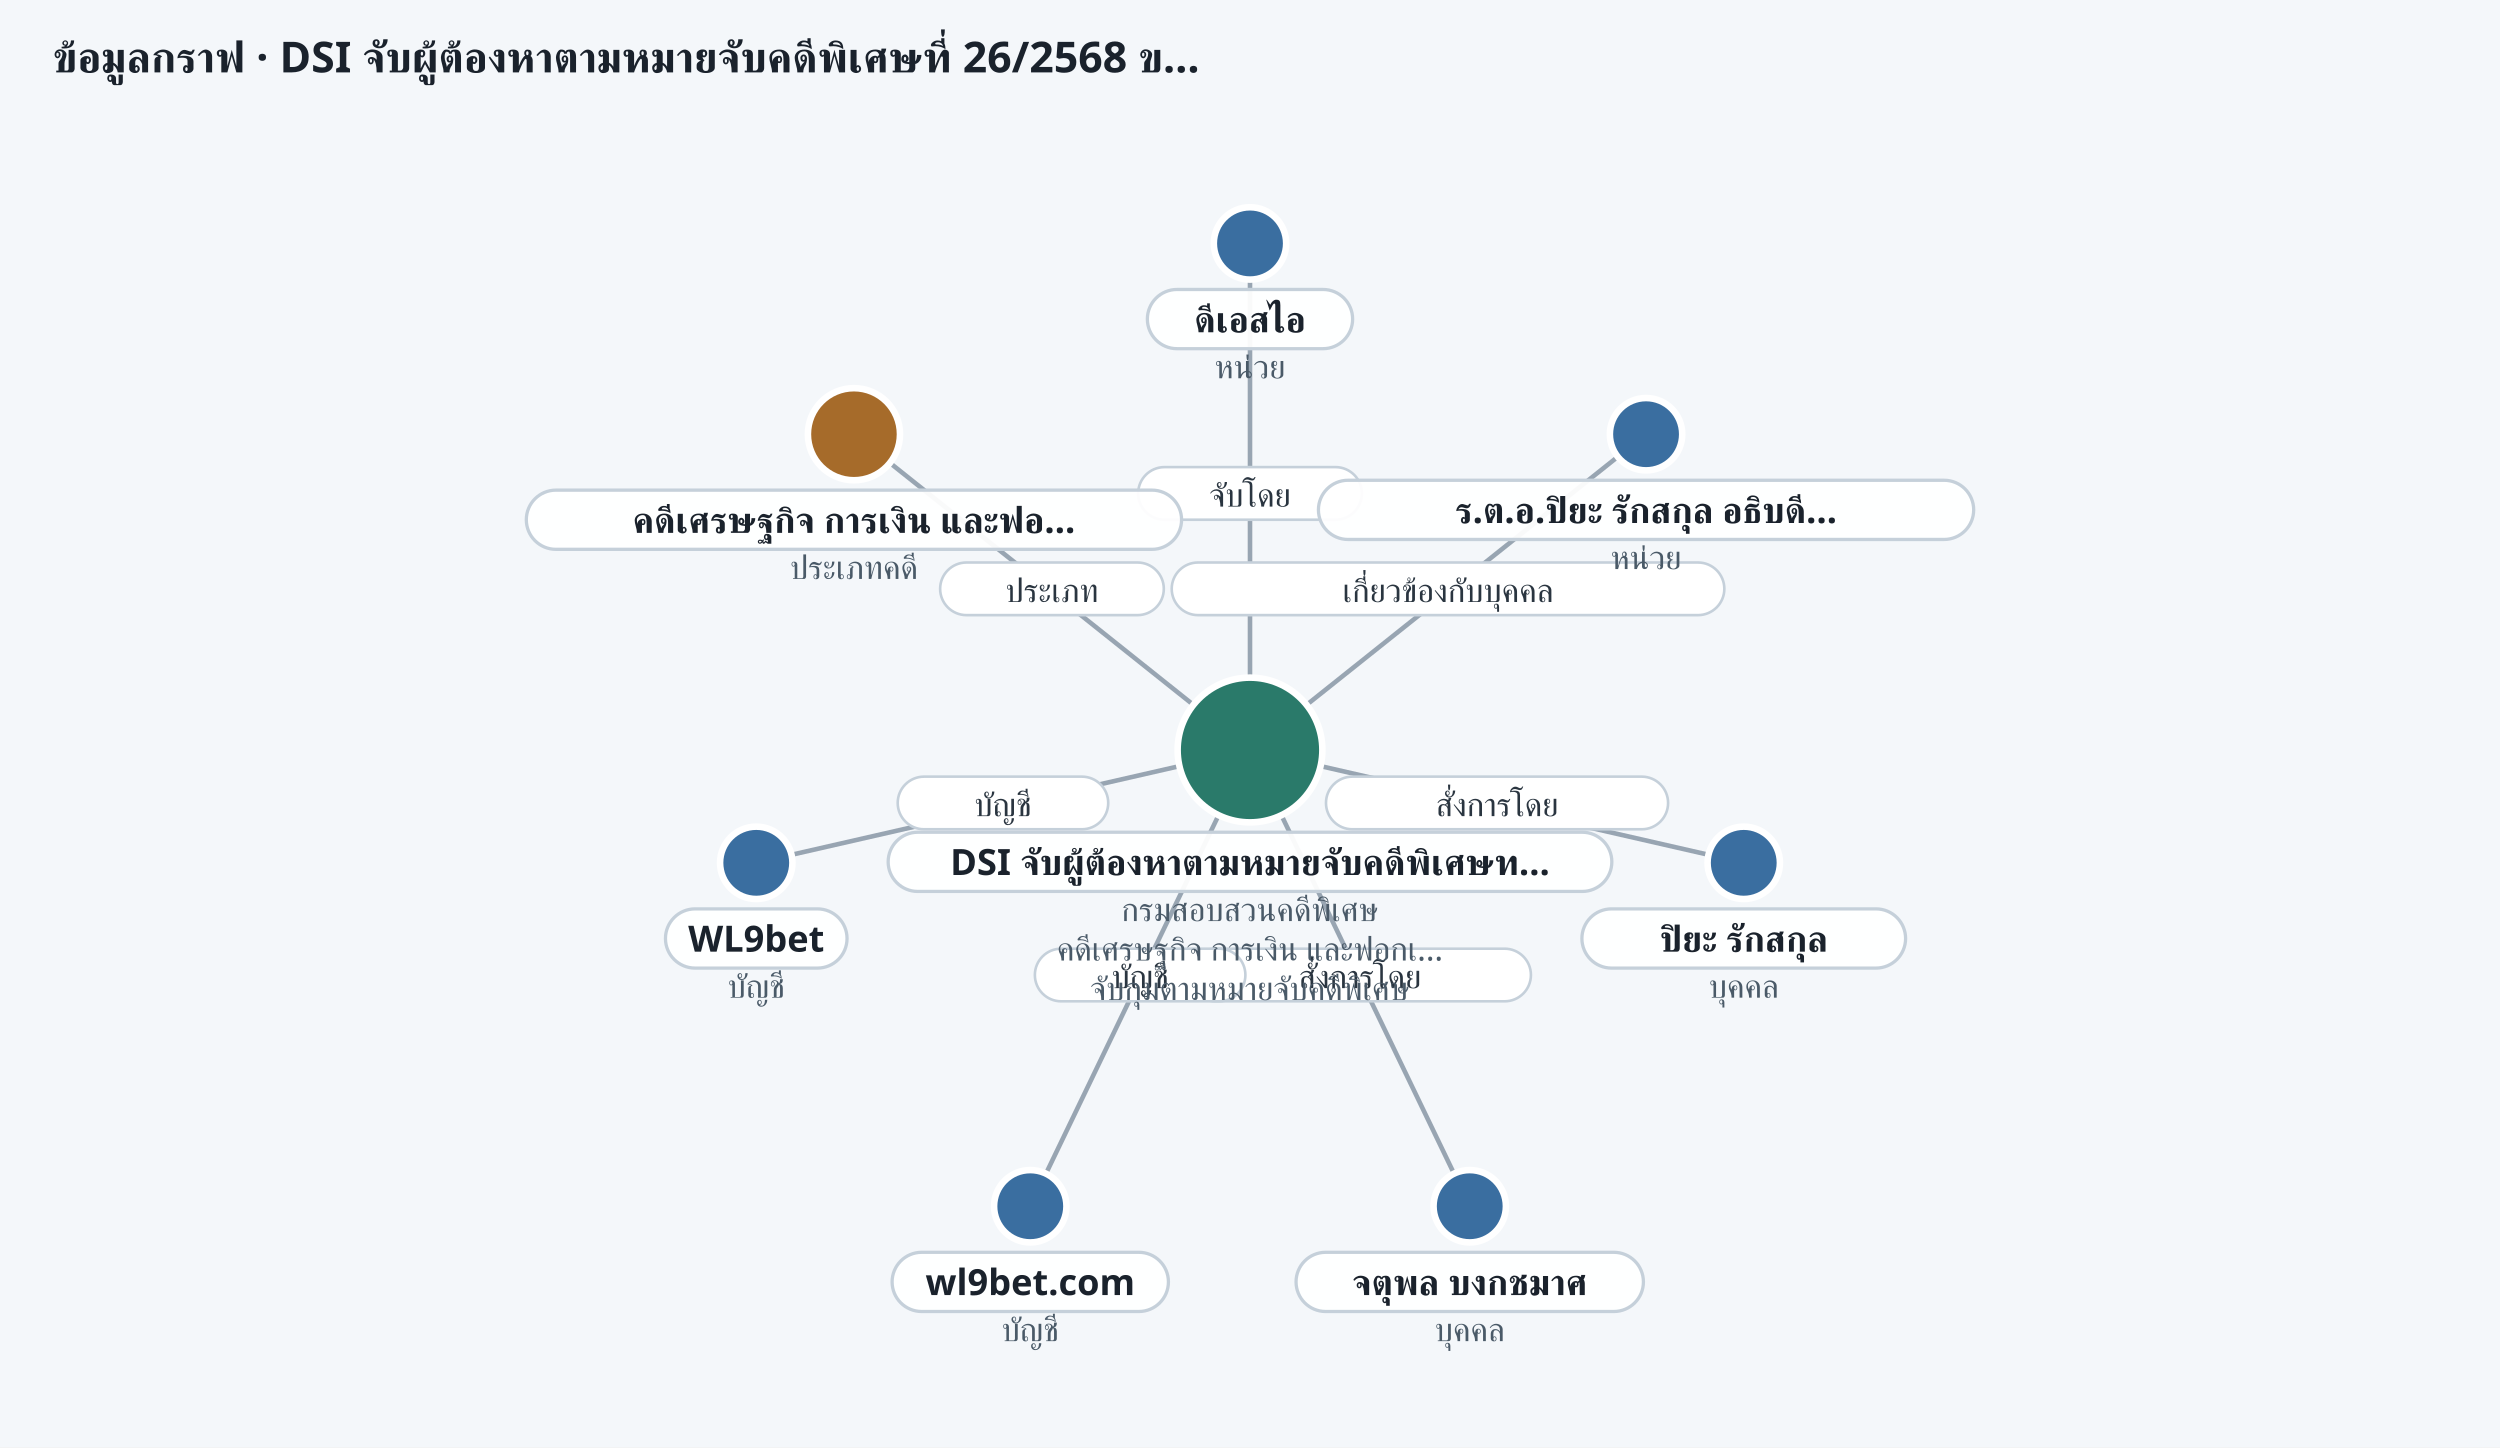
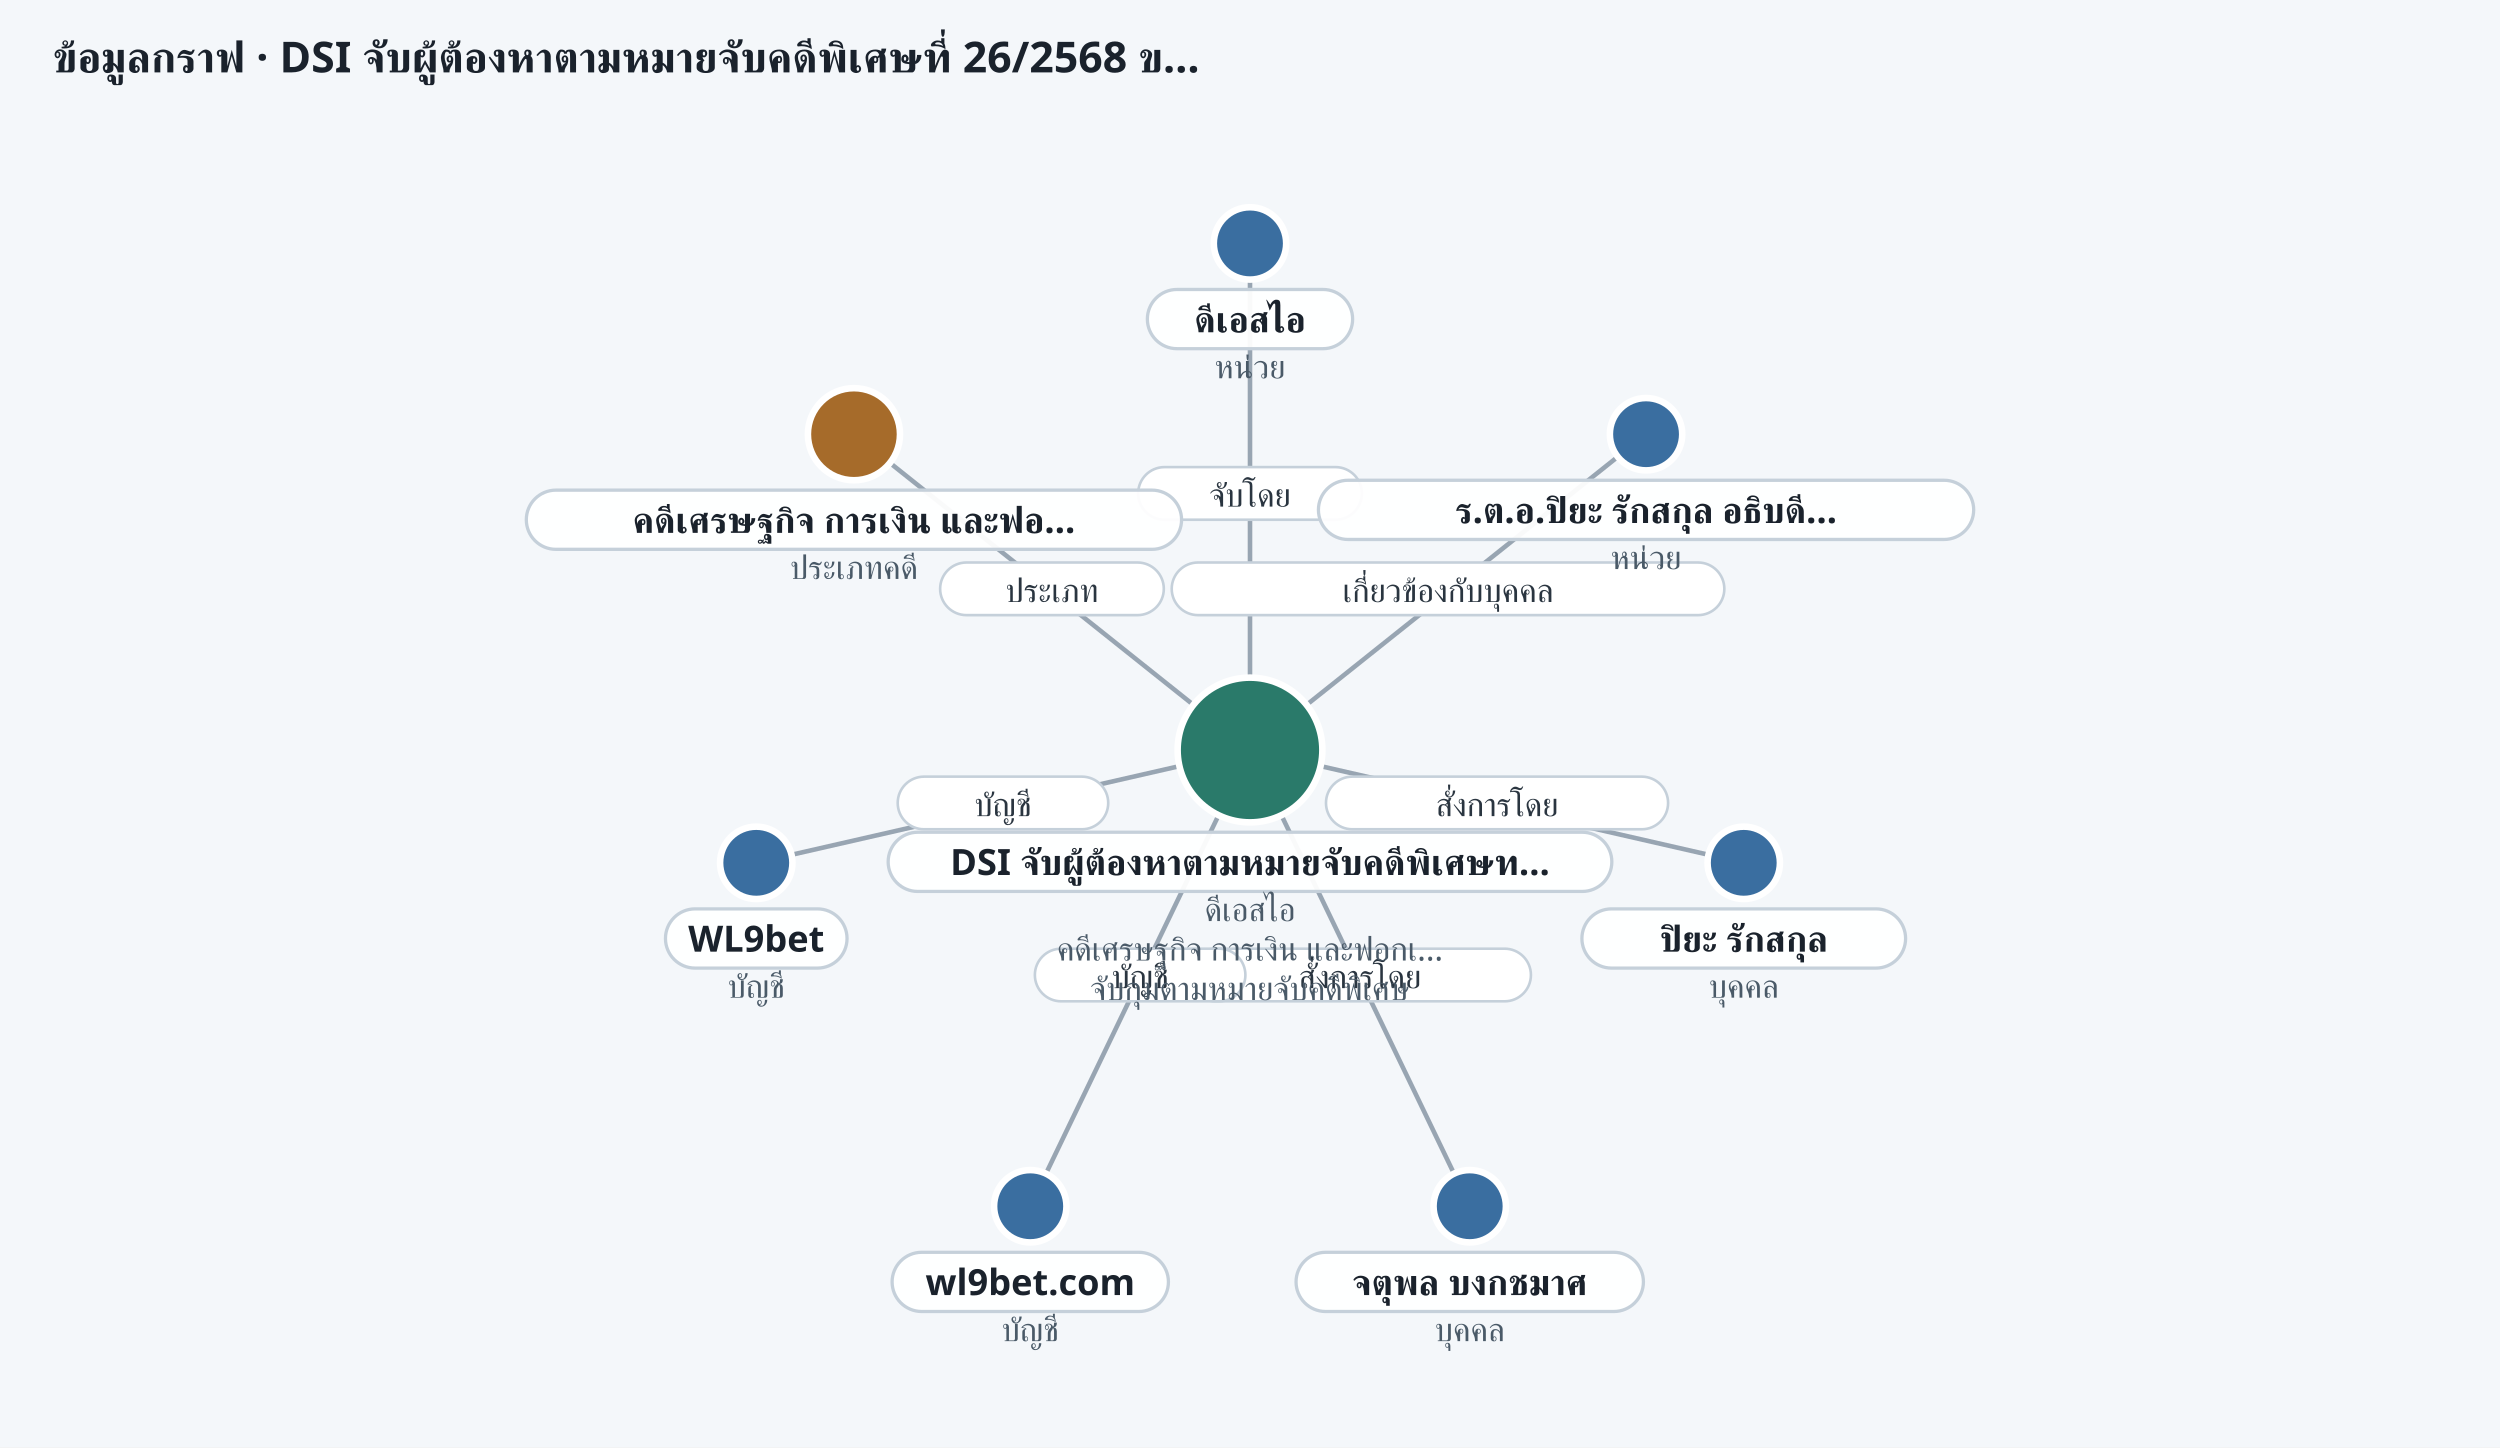
<svg xmlns="http://www.w3.org/2000/svg" width="760" height="440" viewBox="0 0 760 440" role="img" aria-label="ego graph 20261110-econ-03">
  <rect width="100%" height="100%" fill="#f4f7fa" />
  <text x="16" y="22" font-size="13" font-weight="700" fill="#1a222c" font-family="Sarabun, Anuphan, sans-serif">ข้อมูลกราฟ · DSI จับผู้ต้องหาตามหมายจับคดีพิเศษที่ 26/2568 ข…</text>
  <line x1="380.0" y1="228.0" x2="380.0" y2="74.0" stroke="#7a8a9a" stroke-width="1.4" opacity="0.75" />
  <rect x="346.0" y="142.0" width="68.0" height="16" rx="8" fill="#fff" stroke="#c5d0da" stroke-width="0.8" />
  <text x="380.0" y="154.0" text-anchor="middle" font-size="10" fill="#2a3540" font-family="Sarabun, Anuphan, sans-serif">จับโดย</text>
  <line x1="380.0" y1="228.0" x2="500.4" y2="132.0" stroke="#7a8a9a" stroke-width="1.4" opacity="0.75" />
  <rect x="356.2" y="171.0" width="168.0" height="16" rx="8" fill="#fff" stroke="#c5d0da" stroke-width="0.8" />
  <text x="440.2" y="183.0" text-anchor="middle" font-size="10" fill="#2a3540" font-family="Sarabun, Anuphan, sans-serif">เกี่ยวข้องกับบุคคล</text>
  <line x1="380.0" y1="228.0" x2="530.1" y2="262.3" stroke="#7a8a9a" stroke-width="1.4" opacity="0.75" />
  <rect x="403.1" y="236.1" width="104.0" height="16" rx="8" fill="#fff" stroke="#c5d0da" stroke-width="0.8" />
  <text x="455.1" y="248.1" text-anchor="middle" font-size="10" fill="#2a3540" font-family="Sarabun, Anuphan, sans-serif">สั่งการโดย</text>
  <line x1="380.0" y1="228.0" x2="446.8" y2="366.7" stroke="#7a8a9a" stroke-width="1.4" opacity="0.75" />
  <rect x="361.4" y="288.4" width="104.0" height="16" rx="8" fill="#fff" stroke="#c5d0da" stroke-width="0.8" />
  <text x="413.4" y="300.4" text-anchor="middle" font-size="10" fill="#2a3540" font-family="Sarabun, Anuphan, sans-serif">สั่งการโดย</text>
  <line x1="380.0" y1="228.0" x2="313.2" y2="366.7" stroke="#7a8a9a" stroke-width="1.4" opacity="0.75" />
  <rect x="314.6" y="288.4" width="64.0" height="16" rx="8" fill="#fff" stroke="#c5d0da" stroke-width="0.8" />
  <text x="346.6" y="300.4" text-anchor="middle" font-size="10" fill="#2a3540" font-family="Sarabun, Anuphan, sans-serif">บัญชี</text>
  <line x1="380.0" y1="228.0" x2="229.9" y2="262.3" stroke="#7a8a9a" stroke-width="1.4" opacity="0.75" />
  <rect x="272.9" y="236.1" width="64.0" height="16" rx="8" fill="#fff" stroke="#c5d0da" stroke-width="0.8" />
  <text x="304.9" y="248.1" text-anchor="middle" font-size="10" fill="#2a3540" font-family="Sarabun, Anuphan, sans-serif">บัญชี</text>
  <line x1="380.0" y1="228.0" x2="259.6" y2="132.0" stroke="#7a8a9a" stroke-width="1.4" opacity="0.75" />
  <rect x="285.8" y="171.0" width="68.0" height="16" rx="8" fill="#fff" stroke="#c5d0da" stroke-width="0.8" />
  <text x="319.8" y="183.0" text-anchor="middle" font-size="10" fill="#2a3540" font-family="Sarabun, Anuphan, sans-serif">ประเภท</text>
  <circle cx="380.0" cy="228.0" r="22" fill="#2a7a6a" stroke="#fff" stroke-width="2" />
  <rect x="270.0" y="253.0" width="220.0" height="18" rx="9" fill="rgba(255,255,255,0.94)" stroke="#c5d0da" />
  <text x="380.0" y="266.0" text-anchor="middle" font-size="11" font-weight="600" fill="#1a222c" font-family="Sarabun, Anuphan, sans-serif">DSI จับผู้ต้องหาตามหมายจับคดีพิเศษท…</text>
-   <text x="380.0" y="280.0" text-anchor="middle" font-size="10" fill="#4a5a68" font-family="Sarabun, Anuphan, sans-serif">กรมสอบสวนคดีพิเศษ</text>
+   <text x="380.0" y="280.0" text-anchor="middle" font-size="10" fill="#4a5a68" font-family="Sarabun, Anuphan, sans-serif">ดีเอสไอ</text>
  <text x="380.0" y="292.0" text-anchor="middle" font-size="10" fill="#4a5a68" font-family="Sarabun, Anuphan, sans-serif">คดีเศรษฐกิจ การเงิน และฟอกเ…</text>
  <text x="380.0" y="304.0" text-anchor="middle" font-size="10" fill="#4a5a68" font-family="Sarabun, Anuphan, sans-serif">จับกุมตามหมายจับคดีพิเศษ</text>
  <circle cx="380.0" cy="74.0" r="11" fill="#3a6ea0" stroke="#fff" stroke-width="2" />
  <rect x="348.8" y="88.0" width="62.4" height="18" rx="9" fill="rgba(255,255,255,0.94)" stroke="#c5d0da" />
  <text x="380.0" y="101.0" text-anchor="middle" font-size="11" font-weight="600" fill="#1a222c" font-family="Sarabun, Anuphan, sans-serif">ดีเอสไอ</text>
  <text x="380.0" y="115.0" text-anchor="middle" font-size="10" fill="#4a5a68" font-family="Sarabun, Anuphan, sans-serif">หน่วย</text>
  <circle cx="500.4" cy="132.0" r="11" fill="#3a6ea0" stroke="#fff" stroke-width="2" />
  <rect x="400.8" y="146.0" width="199.2" height="18" rx="9" fill="rgba(255,255,255,0.94)" stroke="#c5d0da" />
  <text x="500.4" y="159.0" text-anchor="middle" font-size="11" font-weight="600" fill="#1a222c" font-family="Sarabun, Anuphan, sans-serif">ร.ต.อ.ปิยะ รักสกุล อธิบดี…</text>
  <text x="500.4" y="173.0" text-anchor="middle" font-size="10" fill="#4a5a68" font-family="Sarabun, Anuphan, sans-serif">หน่วย</text>
  <circle cx="530.1" cy="262.3" r="11" fill="#3a6ea0" stroke="#fff" stroke-width="2" />
  <rect x="480.9" y="276.3" width="98.4" height="18" rx="9" fill="rgba(255,255,255,0.94)" stroke="#c5d0da" />
  <text x="530.1" y="289.3" text-anchor="middle" font-size="11" font-weight="600" fill="#1a222c" font-family="Sarabun, Anuphan, sans-serif">ปิยะ รักสกุล</text>
  <text x="530.1" y="303.3" text-anchor="middle" font-size="10" fill="#4a5a68" font-family="Sarabun, Anuphan, sans-serif">บุคคล</text>
  <circle cx="446.8" cy="366.7" r="11" fill="#3a6ea0" stroke="#fff" stroke-width="2" />
  <rect x="394.0" y="380.7" width="105.6" height="18" rx="9" fill="rgba(255,255,255,0.94)" stroke="#c5d0da" />
  <text x="446.8" y="393.7" text-anchor="middle" font-size="11" font-weight="600" fill="#1a222c" font-family="Sarabun, Anuphan, sans-serif">จตุพล บงกชมาศ</text>
  <text x="446.8" y="407.7" text-anchor="middle" font-size="10" fill="#4a5a68" font-family="Sarabun, Anuphan, sans-serif">บุคคล</text>
  <circle cx="313.2" cy="366.7" r="11" fill="#3a6ea0" stroke="#fff" stroke-width="2" />
  <rect x="271.2" y="380.7" width="84.0" height="18" rx="9" fill="rgba(255,255,255,0.94)" stroke="#c5d0da" />
  <text x="313.2" y="393.7" text-anchor="middle" font-size="11" font-weight="600" fill="#1a222c" font-family="Sarabun, Anuphan, sans-serif">wl9bet.com</text>
  <text x="313.2" y="407.7" text-anchor="middle" font-size="10" fill="#4a5a68" font-family="Sarabun, Anuphan, sans-serif">บัญชี</text>
  <circle cx="229.9" cy="262.3" r="11" fill="#3a6ea0" stroke="#fff" stroke-width="2" />
  <rect x="202.3" y="276.3" width="55.2" height="18" rx="9" fill="rgba(255,255,255,0.94)" stroke="#c5d0da" />
  <text x="229.9" y="289.3" text-anchor="middle" font-size="11" font-weight="600" fill="#1a222c" font-family="Sarabun, Anuphan, sans-serif">WL9bet</text>
  <text x="229.9" y="303.3" text-anchor="middle" font-size="10" fill="#4a5a68" font-family="Sarabun, Anuphan, sans-serif">บัญชี</text>
  <circle cx="259.6" cy="132.0" r="14" fill="#a66b2a" stroke="#fff" stroke-width="2" />
  <rect x="160.0" y="149.0" width="199.2" height="18" rx="9" fill="rgba(255,255,255,0.94)" stroke="#c5d0da" />
  <text x="259.6" y="162.0" text-anchor="middle" font-size="11" font-weight="600" fill="#1a222c" font-family="Sarabun, Anuphan, sans-serif">คดีเศรษฐกิจ การเงิน และฟอ…</text>
  <text x="259.6" y="176.0" text-anchor="middle" font-size="10" fill="#4a5a68" font-family="Sarabun, Anuphan, sans-serif">ประเภทคดี</text>
</svg>
